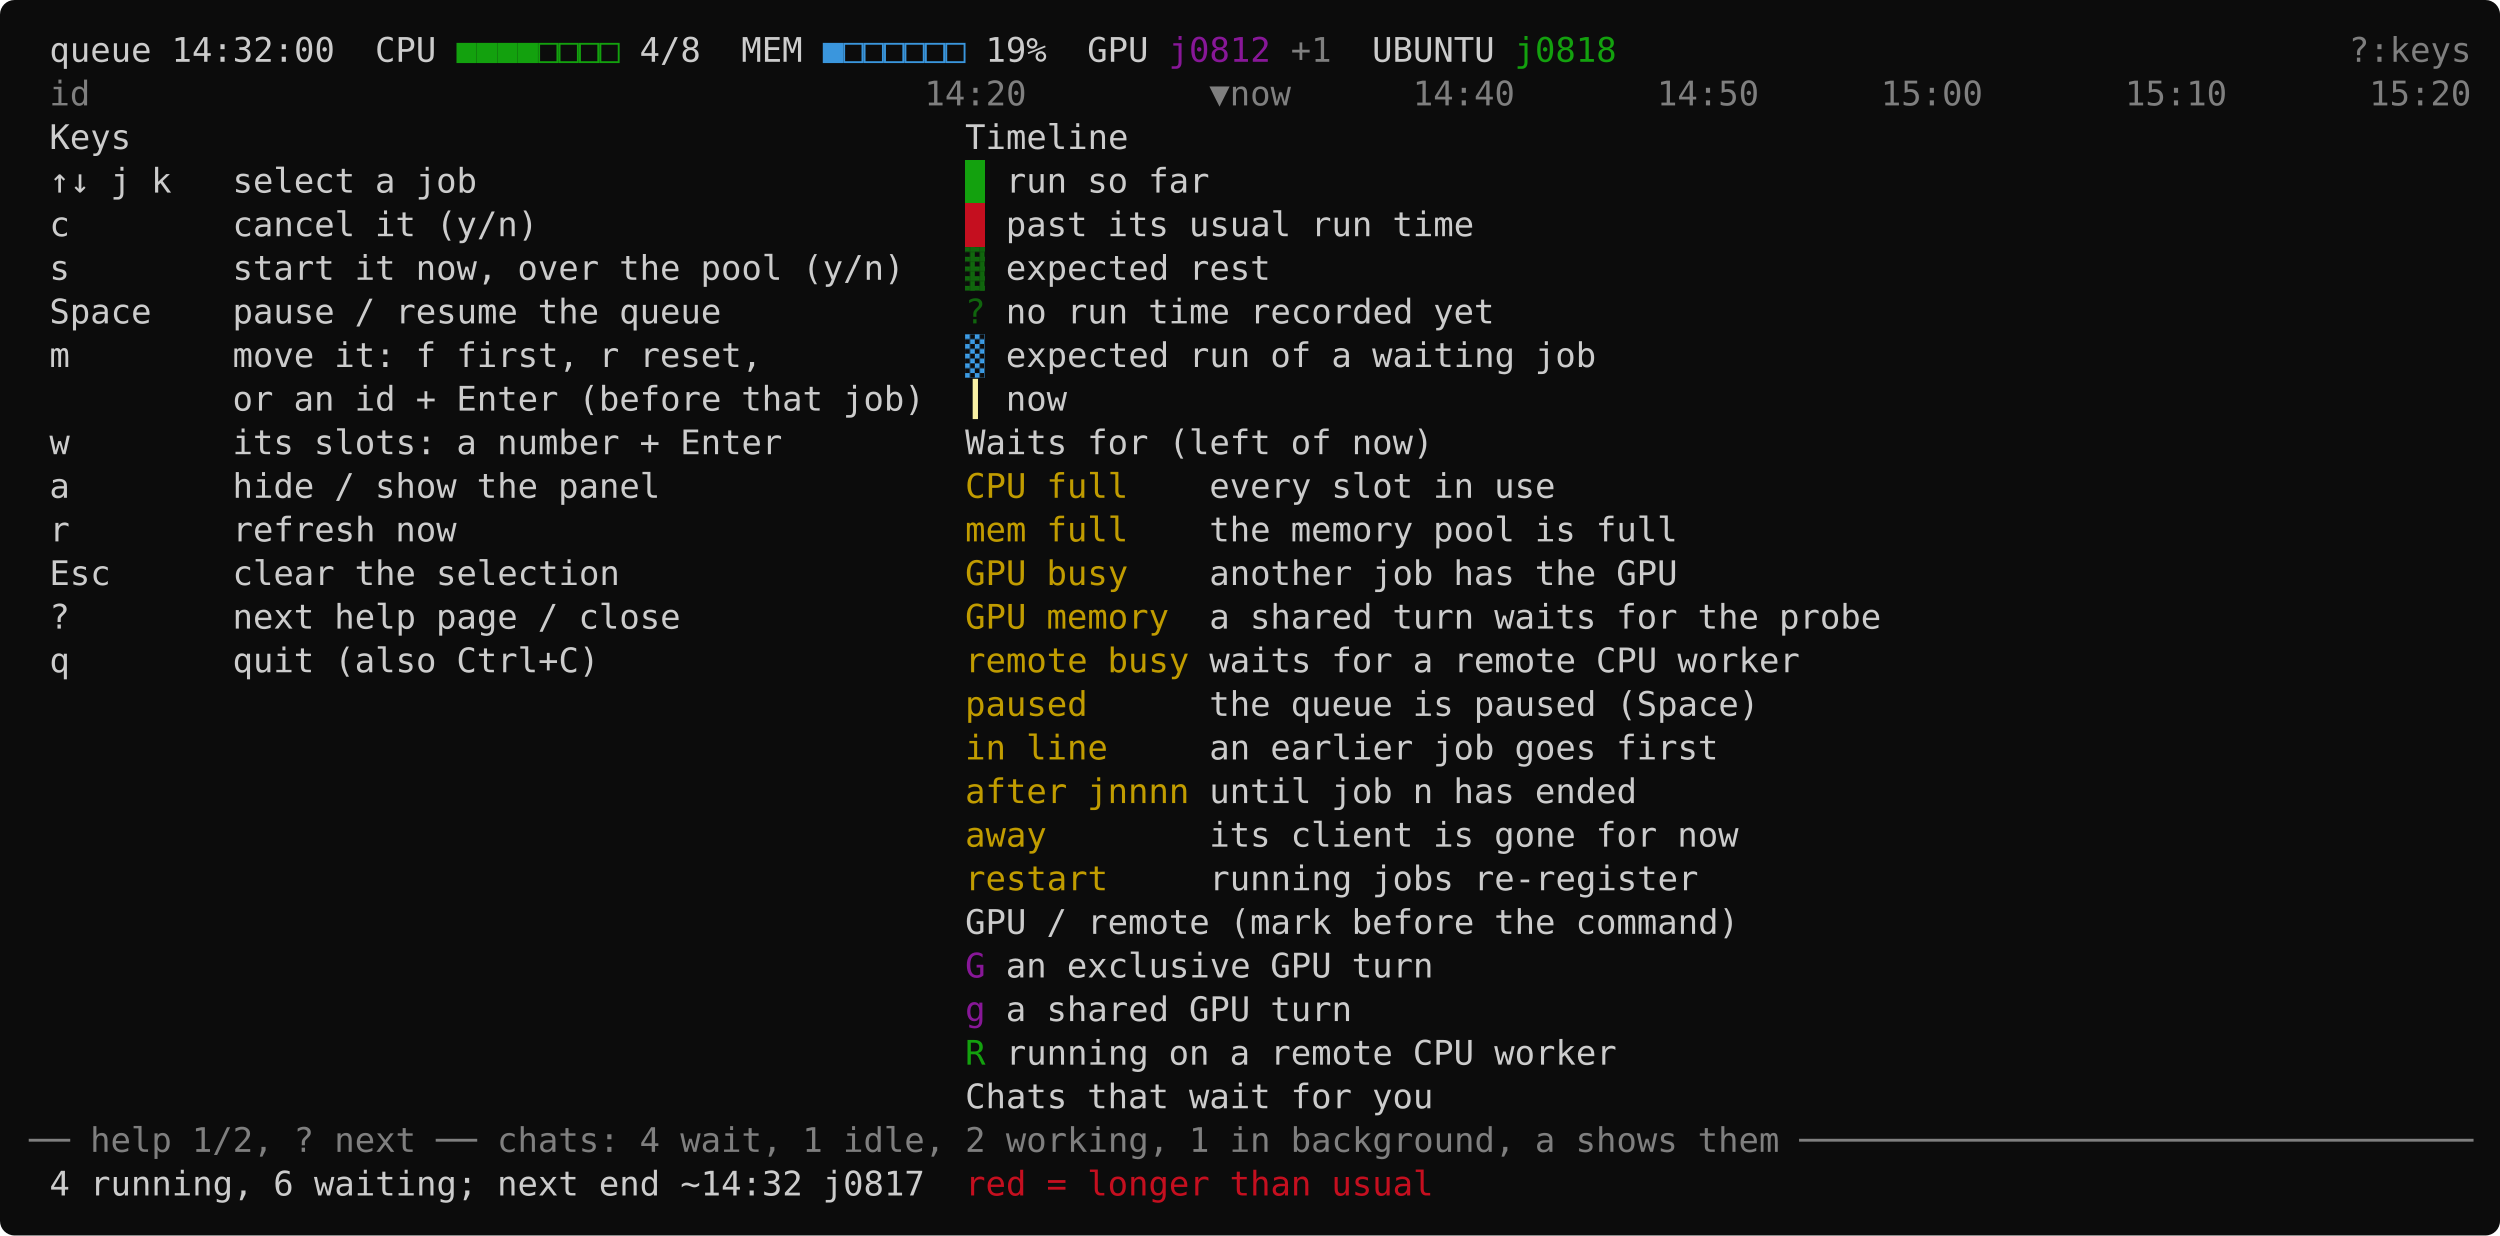
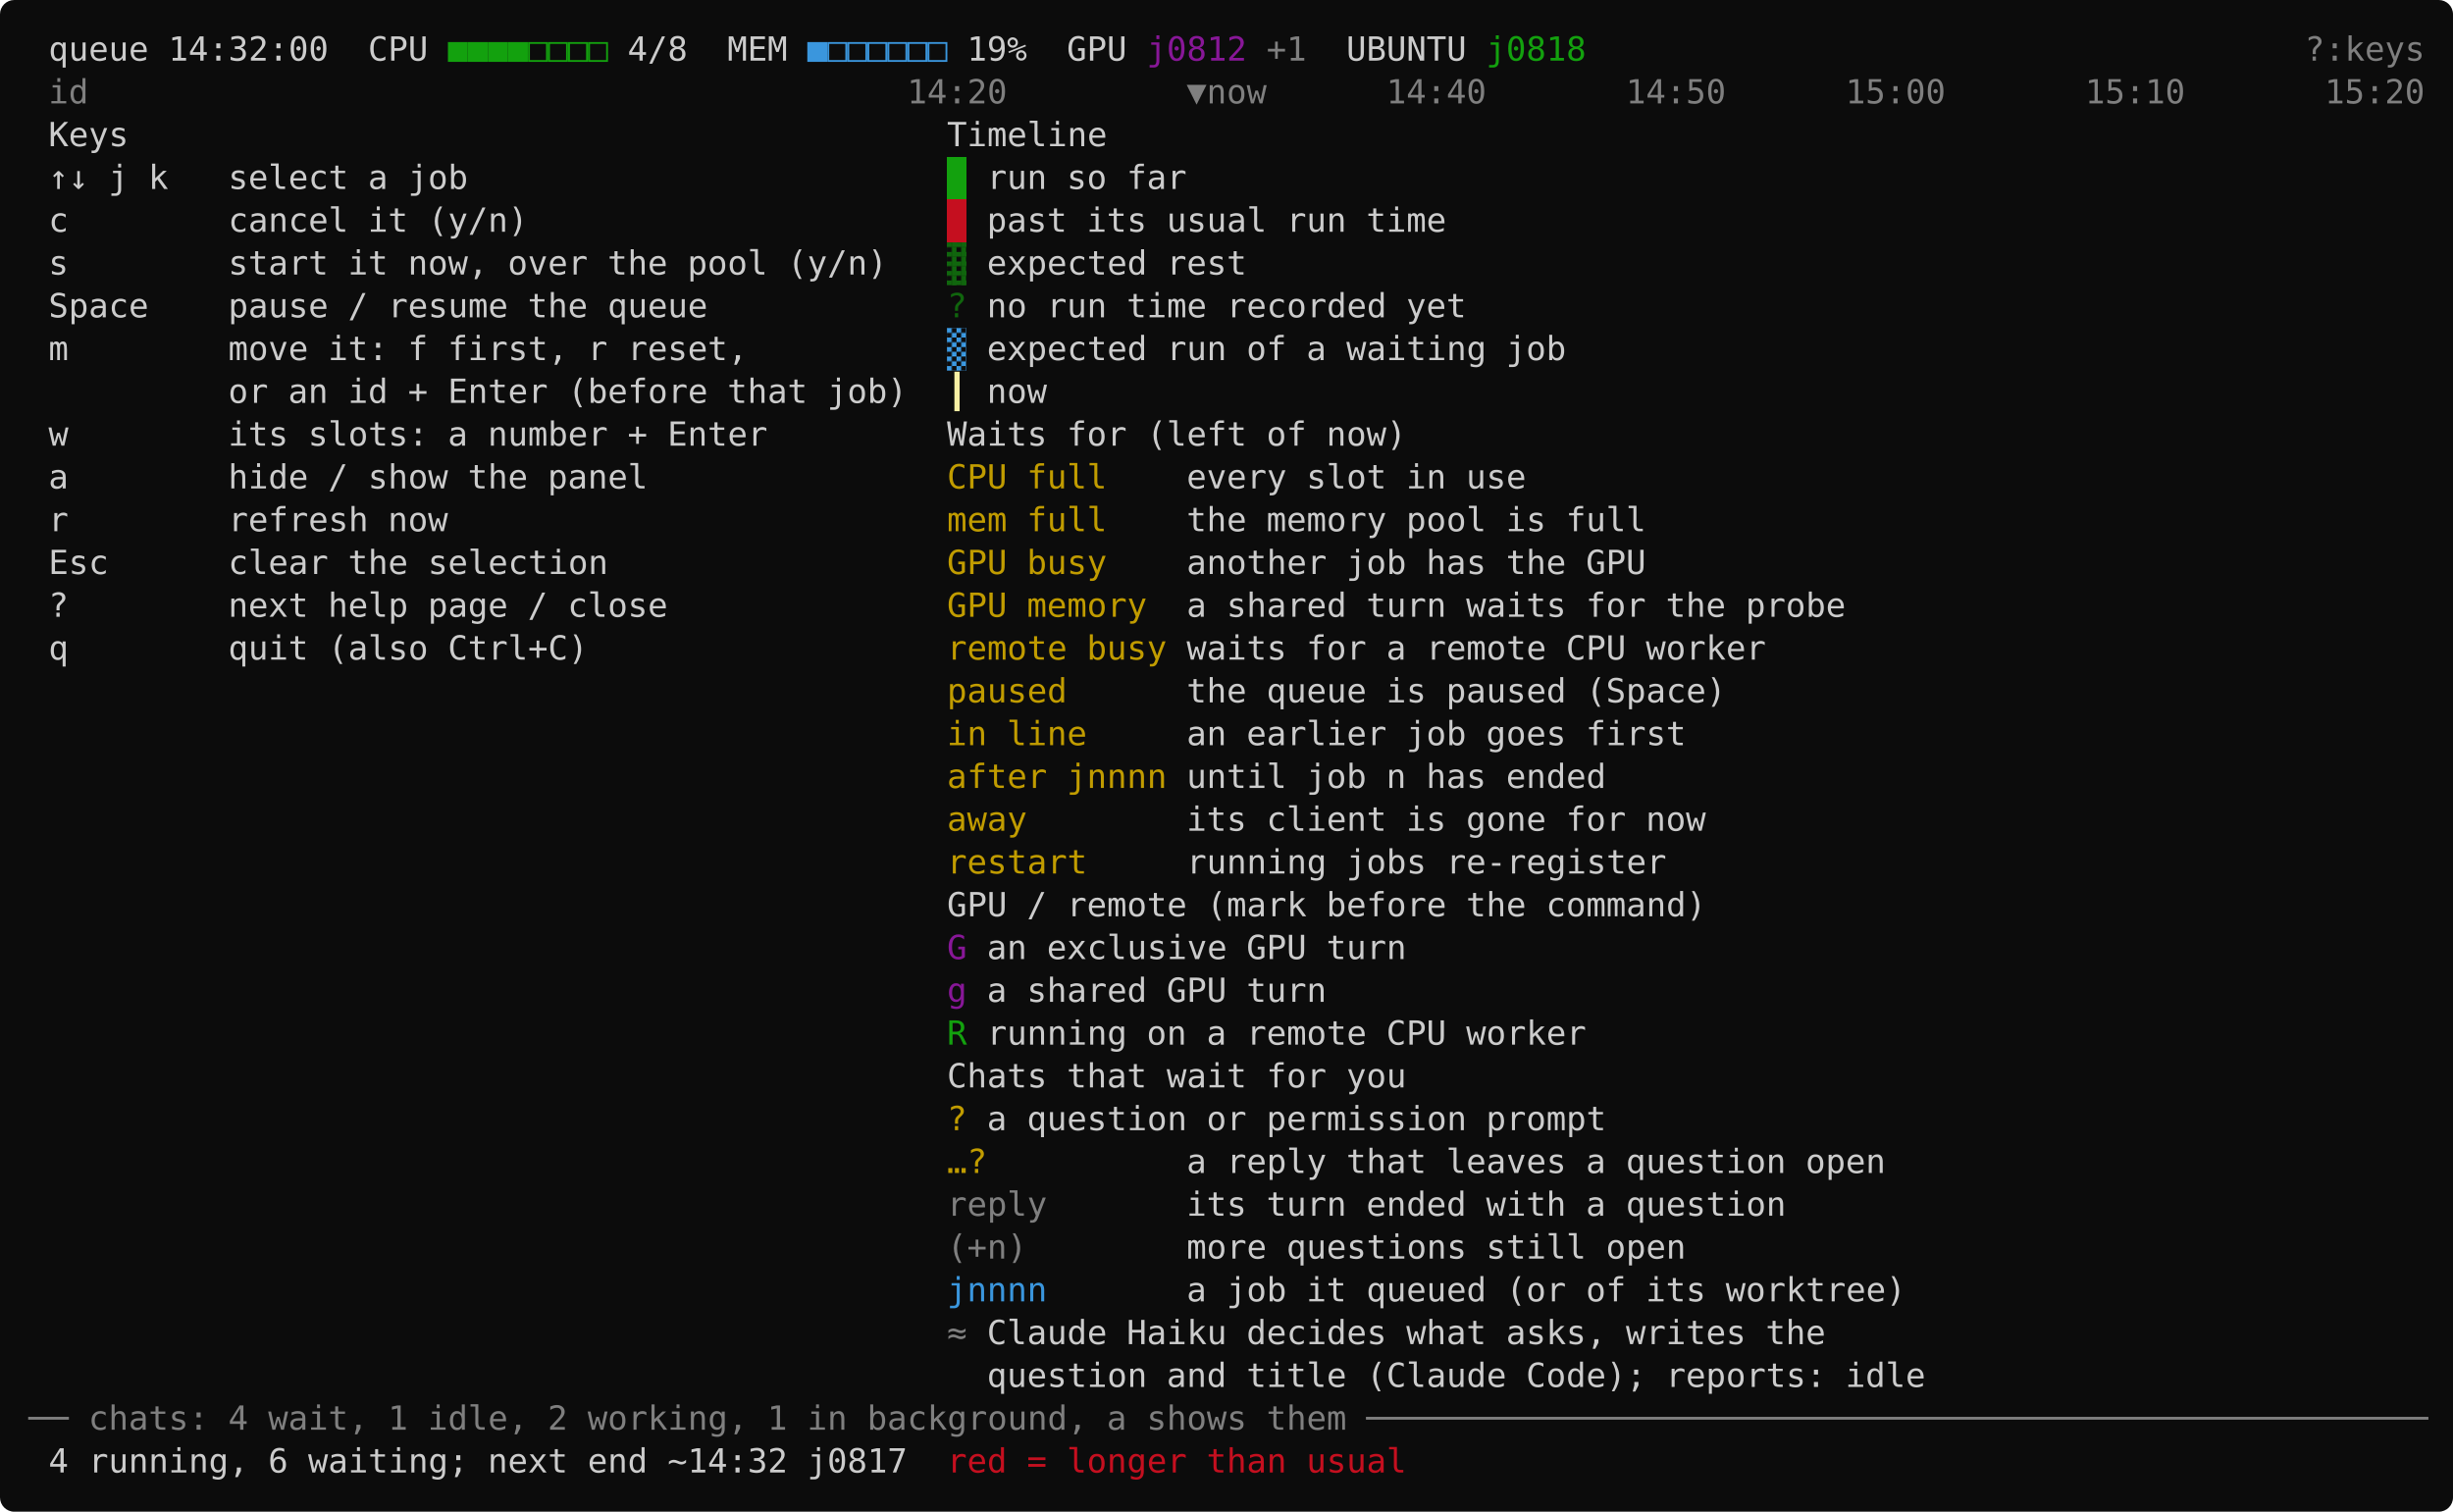
- <svg xmlns="http://www.w3.org/2000/svg" width="1032" height="510" viewBox="0 0 1032 510">
+ <svg xmlns="http://www.w3.org/2000/svg" width="1032" height="636" viewBox="0 0 1032 636">
  <defs>
    <pattern id="shade0" x="398.4" y="102" width="4" height="4" patternUnits="userSpaceOnUse" fill="#13a10e" fill-opacity="0.6">
      <rect x="0" y="0" width="2" height="2" />
      <rect x="2" y="2" width="2" height="2" />
      <rect x="2" y="0" width="2" height="2" />
    </pattern>
    <pattern id="shade1" x="398.4" y="138" width="4" height="4" patternUnits="userSpaceOnUse" fill="#3a96dd">
      <rect x="0" y="0" width="2" height="2" />
      <rect x="2" y="2" width="2" height="2" />
    </pattern>
  </defs>
  <rect width="100%" height="100%" rx="6" fill="#0c0c0c" />
  <g shape-rendering="crispEdges">
    <rect x="398.4" y="66" width="8.4" height="18" fill="#13a10e" />
    <rect x="398.4" y="84" width="8.4" height="18" fill="#c50f1f" />
    <rect x="398.4" y="102" width="8.4" height="18" fill="url(#shade0)" />
    <rect x="398.4" y="138" width="8.4" height="18" fill="url(#shade1)" />
  </g>
  <g font-family="'Cascadia Mono', 'Cascadia Code', Consolas, ui-monospace, SFMono-Regular, Menlo, 'DejaVu Sans Mono', monospace" font-size="14">
    <text y="25.5">
      <tspan x="20.4" textLength="42" lengthAdjust="spacingAndGlyphs" fill="#cccccc">queue</tspan>
      <tspan x="70.8" textLength="67.2" lengthAdjust="spacingAndGlyphs" fill="#cccccc">14:32:00</tspan>
      <tspan x="154.8" textLength="25.2" lengthAdjust="spacingAndGlyphs" fill="#cccccc">CPU</tspan>
      <tspan x="188.4" textLength="67.2" lengthAdjust="spacingAndGlyphs" fill="#13a10e">■■■■□□□□</tspan>
      <tspan x="264" textLength="25.2" lengthAdjust="spacingAndGlyphs" fill="#cccccc">4/8</tspan>
      <tspan x="306" textLength="25.2" lengthAdjust="spacingAndGlyphs" fill="#cccccc">MEM</tspan>
      <tspan x="339.6" textLength="58.8" lengthAdjust="spacingAndGlyphs" fill="#3a96dd">■□□□□□□</tspan>
      <tspan x="406.8" textLength="25.2" lengthAdjust="spacingAndGlyphs" fill="#cccccc">19%</tspan>
      <tspan x="448.8" textLength="25.2" lengthAdjust="spacingAndGlyphs" fill="#cccccc">GPU</tspan>
      <tspan x="482.4" textLength="42" lengthAdjust="spacingAndGlyphs" fill="#881798">j0812</tspan>
      <tspan x="532.8" textLength="16.8" lengthAdjust="spacingAndGlyphs" fill="#cccccc" fill-opacity="0.6">+1</tspan>
      <tspan x="566.4" textLength="50.4" lengthAdjust="spacingAndGlyphs" fill="#cccccc">UBUNTU</tspan>
      <tspan x="625.2" textLength="42" lengthAdjust="spacingAndGlyphs" fill="#13a10e">j0818</tspan>
      <tspan x="969.6" textLength="50.4" lengthAdjust="spacingAndGlyphs" fill="#cccccc" fill-opacity="0.6">?:keys</tspan>
    </text>
    <text y="43.5">
      <tspan x="20.4" textLength="16.8" lengthAdjust="spacingAndGlyphs" fill="#cccccc" fill-opacity="0.6">id</tspan>
      <tspan x="381.6" textLength="42" lengthAdjust="spacingAndGlyphs" fill="#cccccc" fill-opacity="0.6">14:20</tspan>
      <tspan x="499.2" textLength="33.6" lengthAdjust="spacingAndGlyphs" fill="#cccccc" fill-opacity="0.6">▼now</tspan>
      <tspan x="583.2" textLength="42" lengthAdjust="spacingAndGlyphs" fill="#cccccc" fill-opacity="0.6">14:40</tspan>
      <tspan x="684" textLength="42" lengthAdjust="spacingAndGlyphs" fill="#cccccc" fill-opacity="0.6">14:50</tspan>
      <tspan x="776.4" textLength="42" lengthAdjust="spacingAndGlyphs" fill="#cccccc" fill-opacity="0.6">15:00</tspan>
      <tspan x="877.2" textLength="42" lengthAdjust="spacingAndGlyphs" fill="#cccccc" fill-opacity="0.6">15:10</tspan>
      <tspan x="978" textLength="42" lengthAdjust="spacingAndGlyphs" fill="#cccccc" fill-opacity="0.6">15:20</tspan>
    </text>
    <text y="61.5">
      <tspan x="20.4" textLength="33.6" lengthAdjust="spacingAndGlyphs" fill="#cccccc">Keys</tspan>
      <tspan x="398.4" textLength="67.2" lengthAdjust="spacingAndGlyphs" fill="#cccccc">Timeline</tspan>
    </text>
    <text y="79.5">
      <tspan x="20.4" textLength="16.8" lengthAdjust="spacingAndGlyphs" fill="#cccccc">↑↓</tspan>
      <tspan x="45.6" textLength="8.4" lengthAdjust="spacingAndGlyphs" fill="#cccccc">j</tspan>
      <tspan x="62.4" textLength="8.4" lengthAdjust="spacingAndGlyphs" fill="#cccccc">k</tspan>
      <tspan x="96" textLength="50.4" lengthAdjust="spacingAndGlyphs" fill="#cccccc">select</tspan>
      <tspan x="154.8" textLength="8.4" lengthAdjust="spacingAndGlyphs" fill="#cccccc">a</tspan>
      <tspan x="171.6" textLength="25.2" lengthAdjust="spacingAndGlyphs" fill="#cccccc">job</tspan>
      <tspan x="415.2" textLength="25.2" lengthAdjust="spacingAndGlyphs" fill="#cccccc">run</tspan>
      <tspan x="448.8" textLength="16.8" lengthAdjust="spacingAndGlyphs" fill="#cccccc">so</tspan>
      <tspan x="474" textLength="25.2" lengthAdjust="spacingAndGlyphs" fill="#cccccc">far</tspan>
    </text>
    <text y="97.5">
      <tspan x="20.4" textLength="8.4" lengthAdjust="spacingAndGlyphs" fill="#cccccc">c</tspan>
      <tspan x="96" textLength="50.4" lengthAdjust="spacingAndGlyphs" fill="#cccccc">cancel</tspan>
      <tspan x="154.8" textLength="16.8" lengthAdjust="spacingAndGlyphs" fill="#cccccc">it</tspan>
      <tspan x="180" textLength="42" lengthAdjust="spacingAndGlyphs" fill="#cccccc">(y/n)</tspan>
      <tspan x="415.2" textLength="33.6" lengthAdjust="spacingAndGlyphs" fill="#cccccc">past</tspan>
      <tspan x="457.2" textLength="25.2" lengthAdjust="spacingAndGlyphs" fill="#cccccc">its</tspan>
      <tspan x="490.8" textLength="42" lengthAdjust="spacingAndGlyphs" fill="#cccccc">usual</tspan>
      <tspan x="541.2" textLength="25.2" lengthAdjust="spacingAndGlyphs" fill="#cccccc">run</tspan>
      <tspan x="574.8" textLength="33.6" lengthAdjust="spacingAndGlyphs" fill="#cccccc">time</tspan>
    </text>
    <text y="115.5">
      <tspan x="20.4" textLength="8.4" lengthAdjust="spacingAndGlyphs" fill="#cccccc">s</tspan>
      <tspan x="96" textLength="42" lengthAdjust="spacingAndGlyphs" fill="#cccccc">start</tspan>
      <tspan x="146.4" textLength="16.8" lengthAdjust="spacingAndGlyphs" fill="#cccccc">it</tspan>
      <tspan x="171.6" textLength="33.6" lengthAdjust="spacingAndGlyphs" fill="#cccccc">now,</tspan>
      <tspan x="213.6" textLength="33.6" lengthAdjust="spacingAndGlyphs" fill="#cccccc">over</tspan>
      <tspan x="255.6" textLength="25.2" lengthAdjust="spacingAndGlyphs" fill="#cccccc">the</tspan>
      <tspan x="289.2" textLength="33.6" lengthAdjust="spacingAndGlyphs" fill="#cccccc">pool</tspan>
      <tspan x="331.2" textLength="42" lengthAdjust="spacingAndGlyphs" fill="#cccccc">(y/n)</tspan>
      <tspan x="415.2" textLength="67.2" lengthAdjust="spacingAndGlyphs" fill="#cccccc">expected</tspan>
      <tspan x="490.8" textLength="33.6" lengthAdjust="spacingAndGlyphs" fill="#cccccc">rest</tspan>
    </text>
    <text y="133.5">
      <tspan x="20.4" textLength="42" lengthAdjust="spacingAndGlyphs" fill="#cccccc">Space</tspan>
      <tspan x="96" textLength="42" lengthAdjust="spacingAndGlyphs" fill="#cccccc">pause</tspan>
      <tspan x="146.4" textLength="8.4" lengthAdjust="spacingAndGlyphs" fill="#cccccc">/</tspan>
      <tspan x="163.2" textLength="50.4" lengthAdjust="spacingAndGlyphs" fill="#cccccc">resume</tspan>
      <tspan x="222" textLength="25.2" lengthAdjust="spacingAndGlyphs" fill="#cccccc">the</tspan>
      <tspan x="255.6" textLength="42" lengthAdjust="spacingAndGlyphs" fill="#cccccc">queue</tspan>
      <tspan x="398.4" textLength="8.4" lengthAdjust="spacingAndGlyphs" fill="#13a10e" fill-opacity="0.6">?</tspan>
      <tspan x="415.2" textLength="16.8" lengthAdjust="spacingAndGlyphs" fill="#cccccc">no</tspan>
      <tspan x="440.4" textLength="25.2" lengthAdjust="spacingAndGlyphs" fill="#cccccc">run</tspan>
      <tspan x="474" textLength="33.6" lengthAdjust="spacingAndGlyphs" fill="#cccccc">time</tspan>
      <tspan x="516" textLength="67.2" lengthAdjust="spacingAndGlyphs" fill="#cccccc">recorded</tspan>
      <tspan x="591.6" textLength="25.2" lengthAdjust="spacingAndGlyphs" fill="#cccccc">yet</tspan>
    </text>
    <text y="151.5">
      <tspan x="20.4" textLength="8.4" lengthAdjust="spacingAndGlyphs" fill="#cccccc">m</tspan>
      <tspan x="96" textLength="33.6" lengthAdjust="spacingAndGlyphs" fill="#cccccc">move</tspan>
      <tspan x="138" textLength="25.2" lengthAdjust="spacingAndGlyphs" fill="#cccccc">it:</tspan>
      <tspan x="171.6" textLength="8.4" lengthAdjust="spacingAndGlyphs" fill="#cccccc">f</tspan>
      <tspan x="188.4" textLength="50.4" lengthAdjust="spacingAndGlyphs" fill="#cccccc">first,</tspan>
      <tspan x="247.2" textLength="8.4" lengthAdjust="spacingAndGlyphs" fill="#cccccc">r</tspan>
      <tspan x="264" textLength="50.4" lengthAdjust="spacingAndGlyphs" fill="#cccccc">reset,</tspan>
      <tspan x="415.2" textLength="67.2" lengthAdjust="spacingAndGlyphs" fill="#cccccc">expected</tspan>
      <tspan x="490.8" textLength="25.2" lengthAdjust="spacingAndGlyphs" fill="#cccccc">run</tspan>
      <tspan x="524.4" textLength="16.8" lengthAdjust="spacingAndGlyphs" fill="#cccccc">of</tspan>
      <tspan x="549.6" textLength="8.4" lengthAdjust="spacingAndGlyphs" fill="#cccccc">a</tspan>
      <tspan x="566.4" textLength="58.8" lengthAdjust="spacingAndGlyphs" fill="#cccccc">waiting</tspan>
      <tspan x="633.6" textLength="25.2" lengthAdjust="spacingAndGlyphs" fill="#cccccc">job</tspan>
    </text>
    <text y="169.5">
      <tspan x="96" textLength="16.8" lengthAdjust="spacingAndGlyphs" fill="#cccccc">or</tspan>
      <tspan x="121.2" textLength="16.8" lengthAdjust="spacingAndGlyphs" fill="#cccccc">an</tspan>
      <tspan x="146.4" textLength="16.8" lengthAdjust="spacingAndGlyphs" fill="#cccccc">id</tspan>
      <tspan x="171.6" textLength="8.4" lengthAdjust="spacingAndGlyphs" fill="#cccccc">+</tspan>
      <tspan x="188.4" textLength="42" lengthAdjust="spacingAndGlyphs" fill="#cccccc">Enter</tspan>
      <tspan x="238.8" textLength="58.8" lengthAdjust="spacingAndGlyphs" fill="#cccccc">(before</tspan>
      <tspan x="306" textLength="33.6" lengthAdjust="spacingAndGlyphs" fill="#cccccc">that</tspan>
      <tspan x="348" textLength="33.6" lengthAdjust="spacingAndGlyphs" fill="#cccccc">job)</tspan>
      <tspan x="398.4" textLength="8.4" lengthAdjust="spacingAndGlyphs" fill="#f9f1a5">┃</tspan>
      <tspan x="415.2" textLength="25.2" lengthAdjust="spacingAndGlyphs" fill="#cccccc">now</tspan>
    </text>
    <text y="187.5">
      <tspan x="20.4" textLength="8.4" lengthAdjust="spacingAndGlyphs" fill="#cccccc">w</tspan>
      <tspan x="96" textLength="25.2" lengthAdjust="spacingAndGlyphs" fill="#cccccc">its</tspan>
      <tspan x="129.6" textLength="50.4" lengthAdjust="spacingAndGlyphs" fill="#cccccc">slots:</tspan>
      <tspan x="188.4" textLength="8.4" lengthAdjust="spacingAndGlyphs" fill="#cccccc">a</tspan>
      <tspan x="205.2" textLength="50.4" lengthAdjust="spacingAndGlyphs" fill="#cccccc">number</tspan>
      <tspan x="264" textLength="8.4" lengthAdjust="spacingAndGlyphs" fill="#cccccc">+</tspan>
      <tspan x="280.8" textLength="42" lengthAdjust="spacingAndGlyphs" fill="#cccccc">Enter</tspan>
      <tspan x="398.4" textLength="42" lengthAdjust="spacingAndGlyphs" fill="#cccccc">Waits</tspan>
      <tspan x="448.8" textLength="25.2" lengthAdjust="spacingAndGlyphs" fill="#cccccc">for</tspan>
      <tspan x="482.4" textLength="42" lengthAdjust="spacingAndGlyphs" fill="#cccccc">(left</tspan>
      <tspan x="532.8" textLength="16.8" lengthAdjust="spacingAndGlyphs" fill="#cccccc">of</tspan>
      <tspan x="558" textLength="33.6" lengthAdjust="spacingAndGlyphs" fill="#cccccc">now)</tspan>
    </text>
    <text y="205.5">
      <tspan x="20.4" textLength="8.4" lengthAdjust="spacingAndGlyphs" fill="#cccccc">a</tspan>
      <tspan x="96" textLength="33.6" lengthAdjust="spacingAndGlyphs" fill="#cccccc">hide</tspan>
      <tspan x="138" textLength="8.4" lengthAdjust="spacingAndGlyphs" fill="#cccccc">/</tspan>
      <tspan x="154.8" textLength="33.6" lengthAdjust="spacingAndGlyphs" fill="#cccccc">show</tspan>
      <tspan x="196.8" textLength="25.2" lengthAdjust="spacingAndGlyphs" fill="#cccccc">the</tspan>
      <tspan x="230.4" textLength="42" lengthAdjust="spacingAndGlyphs" fill="#cccccc">panel</tspan>
      <tspan x="398.4" textLength="25.2" lengthAdjust="spacingAndGlyphs" fill="#c19c00">CPU</tspan>
      <tspan x="432" textLength="33.6" lengthAdjust="spacingAndGlyphs" fill="#c19c00">full</tspan>
      <tspan x="499.2" textLength="42" lengthAdjust="spacingAndGlyphs" fill="#cccccc">every</tspan>
      <tspan x="549.6" textLength="33.6" lengthAdjust="spacingAndGlyphs" fill="#cccccc">slot</tspan>
      <tspan x="591.6" textLength="16.8" lengthAdjust="spacingAndGlyphs" fill="#cccccc">in</tspan>
      <tspan x="616.8" textLength="25.2" lengthAdjust="spacingAndGlyphs" fill="#cccccc">use</tspan>
    </text>
    <text y="223.5">
      <tspan x="20.4" textLength="8.4" lengthAdjust="spacingAndGlyphs" fill="#cccccc">r</tspan>
      <tspan x="96" textLength="58.8" lengthAdjust="spacingAndGlyphs" fill="#cccccc">refresh</tspan>
      <tspan x="163.2" textLength="25.2" lengthAdjust="spacingAndGlyphs" fill="#cccccc">now</tspan>
      <tspan x="398.4" textLength="25.2" lengthAdjust="spacingAndGlyphs" fill="#c19c00">mem</tspan>
      <tspan x="432" textLength="33.6" lengthAdjust="spacingAndGlyphs" fill="#c19c00">full</tspan>
      <tspan x="499.2" textLength="25.2" lengthAdjust="spacingAndGlyphs" fill="#cccccc">the</tspan>
      <tspan x="532.8" textLength="50.4" lengthAdjust="spacingAndGlyphs" fill="#cccccc">memory</tspan>
      <tspan x="591.6" textLength="33.6" lengthAdjust="spacingAndGlyphs" fill="#cccccc">pool</tspan>
      <tspan x="633.6" textLength="16.8" lengthAdjust="spacingAndGlyphs" fill="#cccccc">is</tspan>
      <tspan x="658.8" textLength="33.6" lengthAdjust="spacingAndGlyphs" fill="#cccccc">full</tspan>
    </text>
    <text y="241.5">
      <tspan x="20.4" textLength="25.2" lengthAdjust="spacingAndGlyphs" fill="#cccccc">Esc</tspan>
      <tspan x="96" textLength="42" lengthAdjust="spacingAndGlyphs" fill="#cccccc">clear</tspan>
      <tspan x="146.4" textLength="25.2" lengthAdjust="spacingAndGlyphs" fill="#cccccc">the</tspan>
      <tspan x="180" textLength="75.6" lengthAdjust="spacingAndGlyphs" fill="#cccccc">selection</tspan>
      <tspan x="398.4" textLength="25.2" lengthAdjust="spacingAndGlyphs" fill="#c19c00">GPU</tspan>
      <tspan x="432" textLength="33.6" lengthAdjust="spacingAndGlyphs" fill="#c19c00">busy</tspan>
      <tspan x="499.2" textLength="58.8" lengthAdjust="spacingAndGlyphs" fill="#cccccc">another</tspan>
      <tspan x="566.4" textLength="25.2" lengthAdjust="spacingAndGlyphs" fill="#cccccc">job</tspan>
      <tspan x="600" textLength="25.2" lengthAdjust="spacingAndGlyphs" fill="#cccccc">has</tspan>
      <tspan x="633.6" textLength="25.2" lengthAdjust="spacingAndGlyphs" fill="#cccccc">the</tspan>
      <tspan x="667.2" textLength="25.2" lengthAdjust="spacingAndGlyphs" fill="#cccccc">GPU</tspan>
    </text>
    <text y="259.5">
      <tspan x="20.4" textLength="8.4" lengthAdjust="spacingAndGlyphs" fill="#cccccc">?</tspan>
      <tspan x="96" textLength="33.6" lengthAdjust="spacingAndGlyphs" fill="#cccccc">next</tspan>
      <tspan x="138" textLength="33.6" lengthAdjust="spacingAndGlyphs" fill="#cccccc">help</tspan>
      <tspan x="180" textLength="33.6" lengthAdjust="spacingAndGlyphs" fill="#cccccc">page</tspan>
      <tspan x="222" textLength="8.4" lengthAdjust="spacingAndGlyphs" fill="#cccccc">/</tspan>
      <tspan x="238.8" textLength="42" lengthAdjust="spacingAndGlyphs" fill="#cccccc">close</tspan>
      <tspan x="398.4" textLength="25.2" lengthAdjust="spacingAndGlyphs" fill="#c19c00">GPU</tspan>
      <tspan x="432" textLength="50.4" lengthAdjust="spacingAndGlyphs" fill="#c19c00">memory</tspan>
      <tspan x="499.2" textLength="8.4" lengthAdjust="spacingAndGlyphs" fill="#cccccc">a</tspan>
      <tspan x="516" textLength="50.4" lengthAdjust="spacingAndGlyphs" fill="#cccccc">shared</tspan>
      <tspan x="574.8" textLength="33.6" lengthAdjust="spacingAndGlyphs" fill="#cccccc">turn</tspan>
      <tspan x="616.8" textLength="42" lengthAdjust="spacingAndGlyphs" fill="#cccccc">waits</tspan>
      <tspan x="667.2" textLength="25.2" lengthAdjust="spacingAndGlyphs" fill="#cccccc">for</tspan>
      <tspan x="700.8" textLength="25.2" lengthAdjust="spacingAndGlyphs" fill="#cccccc">the</tspan>
      <tspan x="734.4" textLength="42" lengthAdjust="spacingAndGlyphs" fill="#cccccc">probe</tspan>
    </text>
    <text y="277.5">
      <tspan x="20.4" textLength="8.4" lengthAdjust="spacingAndGlyphs" fill="#cccccc">q</tspan>
      <tspan x="96" textLength="33.6" lengthAdjust="spacingAndGlyphs" fill="#cccccc">quit</tspan>
      <tspan x="138" textLength="42" lengthAdjust="spacingAndGlyphs" fill="#cccccc">(also</tspan>
      <tspan x="188.4" textLength="58.8" lengthAdjust="spacingAndGlyphs" fill="#cccccc">Ctrl+C)</tspan>
      <tspan x="398.4" textLength="50.4" lengthAdjust="spacingAndGlyphs" fill="#c19c00">remote</tspan>
      <tspan x="457.2" textLength="33.6" lengthAdjust="spacingAndGlyphs" fill="#c19c00">busy</tspan>
      <tspan x="499.2" textLength="42" lengthAdjust="spacingAndGlyphs" fill="#cccccc">waits</tspan>
      <tspan x="549.6" textLength="25.2" lengthAdjust="spacingAndGlyphs" fill="#cccccc">for</tspan>
      <tspan x="583.2" textLength="8.4" lengthAdjust="spacingAndGlyphs" fill="#cccccc">a</tspan>
      <tspan x="600" textLength="50.4" lengthAdjust="spacingAndGlyphs" fill="#cccccc">remote</tspan>
      <tspan x="658.8" textLength="25.2" lengthAdjust="spacingAndGlyphs" fill="#cccccc">CPU</tspan>
      <tspan x="692.4" textLength="50.4" lengthAdjust="spacingAndGlyphs" fill="#cccccc">worker</tspan>
    </text>
    <text y="295.5">
      <tspan x="398.4" textLength="50.4" lengthAdjust="spacingAndGlyphs" fill="#c19c00">paused</tspan>
      <tspan x="499.2" textLength="25.2" lengthAdjust="spacingAndGlyphs" fill="#cccccc">the</tspan>
      <tspan x="532.8" textLength="42" lengthAdjust="spacingAndGlyphs" fill="#cccccc">queue</tspan>
      <tspan x="583.2" textLength="16.8" lengthAdjust="spacingAndGlyphs" fill="#cccccc">is</tspan>
      <tspan x="608.4" textLength="50.4" lengthAdjust="spacingAndGlyphs" fill="#cccccc">paused</tspan>
      <tspan x="667.2" textLength="58.8" lengthAdjust="spacingAndGlyphs" fill="#cccccc">(Space)</tspan>
    </text>
    <text y="313.5">
      <tspan x="398.4" textLength="16.8" lengthAdjust="spacingAndGlyphs" fill="#c19c00">in</tspan>
      <tspan x="423.6" textLength="33.6" lengthAdjust="spacingAndGlyphs" fill="#c19c00">line</tspan>
      <tspan x="499.2" textLength="16.8" lengthAdjust="spacingAndGlyphs" fill="#cccccc">an</tspan>
      <tspan x="524.4" textLength="58.8" lengthAdjust="spacingAndGlyphs" fill="#cccccc">earlier</tspan>
      <tspan x="591.6" textLength="25.2" lengthAdjust="spacingAndGlyphs" fill="#cccccc">job</tspan>
      <tspan x="625.2" textLength="33.6" lengthAdjust="spacingAndGlyphs" fill="#cccccc">goes</tspan>
      <tspan x="667.2" textLength="42" lengthAdjust="spacingAndGlyphs" fill="#cccccc">first</tspan>
    </text>
    <text y="331.5">
      <tspan x="398.4" textLength="42" lengthAdjust="spacingAndGlyphs" fill="#c19c00">after</tspan>
      <tspan x="448.8" textLength="42" lengthAdjust="spacingAndGlyphs" fill="#c19c00">jnnnn</tspan>
      <tspan x="499.2" textLength="42" lengthAdjust="spacingAndGlyphs" fill="#cccccc">until</tspan>
      <tspan x="549.6" textLength="25.2" lengthAdjust="spacingAndGlyphs" fill="#cccccc">job</tspan>
      <tspan x="583.2" textLength="8.4" lengthAdjust="spacingAndGlyphs" fill="#cccccc">n</tspan>
      <tspan x="600" textLength="25.2" lengthAdjust="spacingAndGlyphs" fill="#cccccc">has</tspan>
      <tspan x="633.6" textLength="42" lengthAdjust="spacingAndGlyphs" fill="#cccccc">ended</tspan>
    </text>
    <text y="349.5">
      <tspan x="398.4" textLength="33.6" lengthAdjust="spacingAndGlyphs" fill="#c19c00">away</tspan>
      <tspan x="499.2" textLength="25.2" lengthAdjust="spacingAndGlyphs" fill="#cccccc">its</tspan>
      <tspan x="532.8" textLength="50.4" lengthAdjust="spacingAndGlyphs" fill="#cccccc">client</tspan>
      <tspan x="591.6" textLength="16.8" lengthAdjust="spacingAndGlyphs" fill="#cccccc">is</tspan>
      <tspan x="616.8" textLength="33.6" lengthAdjust="spacingAndGlyphs" fill="#cccccc">gone</tspan>
      <tspan x="658.8" textLength="25.2" lengthAdjust="spacingAndGlyphs" fill="#cccccc">for</tspan>
      <tspan x="692.4" textLength="25.2" lengthAdjust="spacingAndGlyphs" fill="#cccccc">now</tspan>
    </text>
    <text y="367.5">
      <tspan x="398.4" textLength="58.8" lengthAdjust="spacingAndGlyphs" fill="#c19c00">restart</tspan>
      <tspan x="499.2" textLength="58.8" lengthAdjust="spacingAndGlyphs" fill="#cccccc">running</tspan>
      <tspan x="566.4" textLength="33.6" lengthAdjust="spacingAndGlyphs" fill="#cccccc">jobs</tspan>
      <tspan x="608.4" textLength="92.4" lengthAdjust="spacingAndGlyphs" fill="#cccccc">re-register</tspan>
    </text>
    <text y="385.5">
      <tspan x="398.4" textLength="25.2" lengthAdjust="spacingAndGlyphs" fill="#cccccc">GPU</tspan>
      <tspan x="432" textLength="8.4" lengthAdjust="spacingAndGlyphs" fill="#cccccc">/</tspan>
      <tspan x="448.8" textLength="50.4" lengthAdjust="spacingAndGlyphs" fill="#cccccc">remote</tspan>
      <tspan x="507.6" textLength="42" lengthAdjust="spacingAndGlyphs" fill="#cccccc">(mark</tspan>
      <tspan x="558" textLength="50.4" lengthAdjust="spacingAndGlyphs" fill="#cccccc">before</tspan>
      <tspan x="616.8" textLength="25.2" lengthAdjust="spacingAndGlyphs" fill="#cccccc">the</tspan>
      <tspan x="650.4" textLength="67.2" lengthAdjust="spacingAndGlyphs" fill="#cccccc">command)</tspan>
    </text>
    <text y="403.5">
      <tspan x="398.4" textLength="8.4" lengthAdjust="spacingAndGlyphs" fill="#881798">G</tspan>
      <tspan x="415.2" textLength="16.8" lengthAdjust="spacingAndGlyphs" fill="#cccccc">an</tspan>
      <tspan x="440.4" textLength="75.6" lengthAdjust="spacingAndGlyphs" fill="#cccccc">exclusive</tspan>
      <tspan x="524.4" textLength="25.2" lengthAdjust="spacingAndGlyphs" fill="#cccccc">GPU</tspan>
      <tspan x="558" textLength="33.6" lengthAdjust="spacingAndGlyphs" fill="#cccccc">turn</tspan>
    </text>
    <text y="421.5">
      <tspan x="398.4" textLength="8.4" lengthAdjust="spacingAndGlyphs" fill="#881798">g</tspan>
      <tspan x="415.2" textLength="8.4" lengthAdjust="spacingAndGlyphs" fill="#cccccc">a</tspan>
      <tspan x="432" textLength="50.4" lengthAdjust="spacingAndGlyphs" fill="#cccccc">shared</tspan>
      <tspan x="490.8" textLength="25.2" lengthAdjust="spacingAndGlyphs" fill="#cccccc">GPU</tspan>
      <tspan x="524.4" textLength="33.6" lengthAdjust="spacingAndGlyphs" fill="#cccccc">turn</tspan>
    </text>
    <text y="439.5">
      <tspan x="398.4" textLength="8.4" lengthAdjust="spacingAndGlyphs" fill="#13a10e">R</tspan>
      <tspan x="415.2" textLength="58.8" lengthAdjust="spacingAndGlyphs" fill="#cccccc">running</tspan>
      <tspan x="482.4" textLength="16.8" lengthAdjust="spacingAndGlyphs" fill="#cccccc">on</tspan>
      <tspan x="507.6" textLength="8.4" lengthAdjust="spacingAndGlyphs" fill="#cccccc">a</tspan>
      <tspan x="524.4" textLength="50.4" lengthAdjust="spacingAndGlyphs" fill="#cccccc">remote</tspan>
      <tspan x="583.2" textLength="25.2" lengthAdjust="spacingAndGlyphs" fill="#cccccc">CPU</tspan>
      <tspan x="616.8" textLength="50.4" lengthAdjust="spacingAndGlyphs" fill="#cccccc">worker</tspan>
    </text>
    <text y="457.5">
      <tspan x="398.4" textLength="42" lengthAdjust="spacingAndGlyphs" fill="#cccccc">Chats</tspan>
      <tspan x="448.8" textLength="33.6" lengthAdjust="spacingAndGlyphs" fill="#cccccc">that</tspan>
      <tspan x="490.8" textLength="33.6" lengthAdjust="spacingAndGlyphs" fill="#cccccc">wait</tspan>
      <tspan x="532.8" textLength="25.2" lengthAdjust="spacingAndGlyphs" fill="#cccccc">for</tspan>
      <tspan x="566.4" textLength="25.2" lengthAdjust="spacingAndGlyphs" fill="#cccccc">you</tspan>
    </text>
    <text y="475.5">
+       <tspan x="398.4" textLength="8.4" lengthAdjust="spacingAndGlyphs" fill="#c19c00">?</tspan>
+       <tspan x="415.2" textLength="8.4" lengthAdjust="spacingAndGlyphs" fill="#cccccc">a</tspan>
+       <tspan x="432" textLength="67.2" lengthAdjust="spacingAndGlyphs" fill="#cccccc">question</tspan>
+       <tspan x="507.6" textLength="16.8" lengthAdjust="spacingAndGlyphs" fill="#cccccc">or</tspan>
+       <tspan x="532.8" textLength="84" lengthAdjust="spacingAndGlyphs" fill="#cccccc">permission</tspan>
+       <tspan x="625.2" textLength="50.4" lengthAdjust="spacingAndGlyphs" fill="#cccccc">prompt</tspan>
+     </text>
+     <text y="493.5">
+       <tspan x="398.4" textLength="16.8" lengthAdjust="spacingAndGlyphs" fill="#c19c00">…?</tspan>
+       <tspan x="499.2" textLength="8.4" lengthAdjust="spacingAndGlyphs" fill="#cccccc">a</tspan>
+       <tspan x="516" textLength="42" lengthAdjust="spacingAndGlyphs" fill="#cccccc">reply</tspan>
+       <tspan x="566.4" textLength="33.6" lengthAdjust="spacingAndGlyphs" fill="#cccccc">that</tspan>
+       <tspan x="608.4" textLength="50.4" lengthAdjust="spacingAndGlyphs" fill="#cccccc">leaves</tspan>
+       <tspan x="667.2" textLength="8.4" lengthAdjust="spacingAndGlyphs" fill="#cccccc">a</tspan>
+       <tspan x="684" textLength="67.2" lengthAdjust="spacingAndGlyphs" fill="#cccccc">question</tspan>
+       <tspan x="759.6" textLength="33.6" lengthAdjust="spacingAndGlyphs" fill="#cccccc">open</tspan>
+     </text>
+     <text y="511.5">
+       <tspan x="398.4" textLength="42" lengthAdjust="spacingAndGlyphs" fill="#cccccc" fill-opacity="0.6">reply</tspan>
+       <tspan x="499.2" textLength="25.2" lengthAdjust="spacingAndGlyphs" fill="#cccccc">its</tspan>
+       <tspan x="532.8" textLength="33.6" lengthAdjust="spacingAndGlyphs" fill="#cccccc">turn</tspan>
+       <tspan x="574.8" textLength="42" lengthAdjust="spacingAndGlyphs" fill="#cccccc">ended</tspan>
+       <tspan x="625.2" textLength="33.6" lengthAdjust="spacingAndGlyphs" fill="#cccccc">with</tspan>
+       <tspan x="667.2" textLength="8.4" lengthAdjust="spacingAndGlyphs" fill="#cccccc">a</tspan>
+       <tspan x="684" textLength="67.2" lengthAdjust="spacingAndGlyphs" fill="#cccccc">question</tspan>
+     </text>
+     <text y="529.5">
+       <tspan x="398.4" textLength="33.6" lengthAdjust="spacingAndGlyphs" fill="#cccccc" fill-opacity="0.6">(+n)</tspan>
+       <tspan x="499.2" textLength="33.6" lengthAdjust="spacingAndGlyphs" fill="#cccccc">more</tspan>
+       <tspan x="541.2" textLength="75.6" lengthAdjust="spacingAndGlyphs" fill="#cccccc">questions</tspan>
+       <tspan x="625.2" textLength="42" lengthAdjust="spacingAndGlyphs" fill="#cccccc">still</tspan>
+       <tspan x="675.6" textLength="33.6" lengthAdjust="spacingAndGlyphs" fill="#cccccc">open</tspan>
+     </text>
+     <text y="547.5">
+       <tspan x="398.4" textLength="42" lengthAdjust="spacingAndGlyphs" fill="#3a96dd">jnnnn</tspan>
+       <tspan x="499.2" textLength="8.4" lengthAdjust="spacingAndGlyphs" fill="#cccccc">a</tspan>
+       <tspan x="516" textLength="25.2" lengthAdjust="spacingAndGlyphs" fill="#cccccc">job</tspan>
+       <tspan x="549.6" textLength="16.8" lengthAdjust="spacingAndGlyphs" fill="#cccccc">it</tspan>
+       <tspan x="574.8" textLength="50.4" lengthAdjust="spacingAndGlyphs" fill="#cccccc">queued</tspan>
+       <tspan x="633.6" textLength="25.2" lengthAdjust="spacingAndGlyphs" fill="#cccccc">(or</tspan>
+       <tspan x="667.2" textLength="16.8" lengthAdjust="spacingAndGlyphs" fill="#cccccc">of</tspan>
+       <tspan x="692.4" textLength="25.2" lengthAdjust="spacingAndGlyphs" fill="#cccccc">its</tspan>
+       <tspan x="726" textLength="75.6" lengthAdjust="spacingAndGlyphs" fill="#cccccc">worktree)</tspan>
+     </text>
+     <text y="565.5">
+       <tspan x="398.4" textLength="8.4" lengthAdjust="spacingAndGlyphs" fill="#cccccc" fill-opacity="0.6">≈</tspan>
+       <tspan x="415.2" textLength="50.4" lengthAdjust="spacingAndGlyphs" fill="#cccccc">Claude</tspan>
+       <tspan x="474" textLength="42" lengthAdjust="spacingAndGlyphs" fill="#cccccc">Haiku</tspan>
+       <tspan x="524.4" textLength="58.8" lengthAdjust="spacingAndGlyphs" fill="#cccccc">decides</tspan>
+       <tspan x="591.6" textLength="33.6" lengthAdjust="spacingAndGlyphs" fill="#cccccc">what</tspan>
+       <tspan x="633.6" textLength="42" lengthAdjust="spacingAndGlyphs" fill="#cccccc">asks,</tspan>
+       <tspan x="684" textLength="50.4" lengthAdjust="spacingAndGlyphs" fill="#cccccc">writes</tspan>
+       <tspan x="742.8" textLength="25.2" lengthAdjust="spacingAndGlyphs" fill="#cccccc">the</tspan>
+     </text>
+     <text y="583.5">
+       <tspan x="415.2" textLength="67.2" lengthAdjust="spacingAndGlyphs" fill="#cccccc">question</tspan>
+       <tspan x="490.8" textLength="25.2" lengthAdjust="spacingAndGlyphs" fill="#cccccc">and</tspan>
+       <tspan x="524.4" textLength="42" lengthAdjust="spacingAndGlyphs" fill="#cccccc">title</tspan>
+       <tspan x="574.8" textLength="58.8" lengthAdjust="spacingAndGlyphs" fill="#cccccc">(Claude</tspan>
+       <tspan x="642" textLength="50.4" lengthAdjust="spacingAndGlyphs" fill="#cccccc">Code);</tspan>
+       <tspan x="700.8" textLength="67.2" lengthAdjust="spacingAndGlyphs" fill="#cccccc">reports:</tspan>
+       <tspan x="776.4" textLength="33.6" lengthAdjust="spacingAndGlyphs" fill="#cccccc">idle</tspan>
+     </text>
+     <text y="601.5">
      <tspan x="12" textLength="16.8" lengthAdjust="spacingAndGlyphs" fill="#cccccc" fill-opacity="0.6">──</tspan>
-       <tspan x="37.2" textLength="33.6" lengthAdjust="spacingAndGlyphs" fill="#cccccc" fill-opacity="0.6">help</tspan>
-       <tspan x="79.2" textLength="33.6" lengthAdjust="spacingAndGlyphs" fill="#cccccc" fill-opacity="0.6">1/2,</tspan>
-       <tspan x="121.2" textLength="8.4" lengthAdjust="spacingAndGlyphs" fill="#cccccc" fill-opacity="0.6">?</tspan>
-       <tspan x="138" textLength="33.6" lengthAdjust="spacingAndGlyphs" fill="#cccccc" fill-opacity="0.6">next</tspan>
-       <tspan x="180" textLength="16.8" lengthAdjust="spacingAndGlyphs" fill="#cccccc" fill-opacity="0.6">──</tspan>
-       <tspan x="205.2" textLength="50.4" lengthAdjust="spacingAndGlyphs" fill="#cccccc" fill-opacity="0.6">chats:</tspan>
-       <tspan x="264" textLength="8.4" lengthAdjust="spacingAndGlyphs" fill="#cccccc" fill-opacity="0.6">4</tspan>
-       <tspan x="280.8" textLength="42" lengthAdjust="spacingAndGlyphs" fill="#cccccc" fill-opacity="0.6">wait,</tspan>
-       <tspan x="331.2" textLength="8.4" lengthAdjust="spacingAndGlyphs" fill="#cccccc" fill-opacity="0.6">1</tspan>
-       <tspan x="348" textLength="42" lengthAdjust="spacingAndGlyphs" fill="#cccccc" fill-opacity="0.6">idle,</tspan>
-       <tspan x="398.4" textLength="8.4" lengthAdjust="spacingAndGlyphs" fill="#cccccc" fill-opacity="0.6">2</tspan>
-       <tspan x="415.2" textLength="67.2" lengthAdjust="spacingAndGlyphs" fill="#cccccc" fill-opacity="0.6">working,</tspan>
-       <tspan x="490.8" textLength="8.4" lengthAdjust="spacingAndGlyphs" fill="#cccccc" fill-opacity="0.6">1</tspan>
-       <tspan x="507.6" textLength="16.8" lengthAdjust="spacingAndGlyphs" fill="#cccccc" fill-opacity="0.6">in</tspan>
-       <tspan x="532.8" textLength="92.4" lengthAdjust="spacingAndGlyphs" fill="#cccccc" fill-opacity="0.6">background,</tspan>
-       <tspan x="633.6" textLength="8.4" lengthAdjust="spacingAndGlyphs" fill="#cccccc" fill-opacity="0.6">a</tspan>
-       <tspan x="650.4" textLength="42" lengthAdjust="spacingAndGlyphs" fill="#cccccc" fill-opacity="0.6">shows</tspan>
-       <tspan x="700.8" textLength="33.6" lengthAdjust="spacingAndGlyphs" fill="#cccccc" fill-opacity="0.6">them</tspan>
-       <tspan x="742.8" textLength="277.2" lengthAdjust="spacingAndGlyphs" fill="#cccccc" fill-opacity="0.6">─────────────────────────────────</tspan>
-     </text>
-     <text y="493.5">
+       <tspan x="37.2" textLength="50.4" lengthAdjust="spacingAndGlyphs" fill="#cccccc" fill-opacity="0.6">chats:</tspan>
+       <tspan x="96" textLength="8.4" lengthAdjust="spacingAndGlyphs" fill="#cccccc" fill-opacity="0.6">4</tspan>
+       <tspan x="112.8" textLength="42" lengthAdjust="spacingAndGlyphs" fill="#cccccc" fill-opacity="0.6">wait,</tspan>
+       <tspan x="163.2" textLength="8.4" lengthAdjust="spacingAndGlyphs" fill="#cccccc" fill-opacity="0.6">1</tspan>
+       <tspan x="180" textLength="42" lengthAdjust="spacingAndGlyphs" fill="#cccccc" fill-opacity="0.6">idle,</tspan>
+       <tspan x="230.4" textLength="8.4" lengthAdjust="spacingAndGlyphs" fill="#cccccc" fill-opacity="0.6">2</tspan>
+       <tspan x="247.2" textLength="67.2" lengthAdjust="spacingAndGlyphs" fill="#cccccc" fill-opacity="0.6">working,</tspan>
+       <tspan x="322.8" textLength="8.4" lengthAdjust="spacingAndGlyphs" fill="#cccccc" fill-opacity="0.6">1</tspan>
+       <tspan x="339.6" textLength="16.8" lengthAdjust="spacingAndGlyphs" fill="#cccccc" fill-opacity="0.6">in</tspan>
+       <tspan x="364.8" textLength="92.4" lengthAdjust="spacingAndGlyphs" fill="#cccccc" fill-opacity="0.6">background,</tspan>
+       <tspan x="465.6" textLength="8.4" lengthAdjust="spacingAndGlyphs" fill="#cccccc" fill-opacity="0.6">a</tspan>
+       <tspan x="482.4" textLength="42" lengthAdjust="spacingAndGlyphs" fill="#cccccc" fill-opacity="0.6">shows</tspan>
+       <tspan x="532.8" textLength="33.6" lengthAdjust="spacingAndGlyphs" fill="#cccccc" fill-opacity="0.6">them</tspan>
+       <tspan x="574.8" textLength="445.2" lengthAdjust="spacingAndGlyphs" fill="#cccccc" fill-opacity="0.6">─────────────────────────────────────────────────────</tspan>
+     </text>
+     <text y="619.5">
      <tspan x="20.4" textLength="8.4" lengthAdjust="spacingAndGlyphs" fill="#cccccc">4</tspan>
      <tspan x="37.2" textLength="67.2" lengthAdjust="spacingAndGlyphs" fill="#cccccc">running,</tspan>
      <tspan x="112.8" textLength="8.4" lengthAdjust="spacingAndGlyphs" fill="#cccccc">6</tspan>
      <tspan x="129.6" textLength="67.2" lengthAdjust="spacingAndGlyphs" fill="#cccccc">waiting;</tspan>
      <tspan x="205.2" textLength="33.6" lengthAdjust="spacingAndGlyphs" fill="#cccccc">next</tspan>
      <tspan x="247.2" textLength="25.2" lengthAdjust="spacingAndGlyphs" fill="#cccccc">end</tspan>
      <tspan x="280.8" textLength="50.4" lengthAdjust="spacingAndGlyphs" fill="#cccccc">~14:32</tspan>
      <tspan x="339.6" textLength="42" lengthAdjust="spacingAndGlyphs" fill="#cccccc">j0817</tspan>
      <tspan x="398.4" textLength="25.2" lengthAdjust="spacingAndGlyphs" fill="#c50f1f">red</tspan>
      <tspan x="432" textLength="8.4" lengthAdjust="spacingAndGlyphs" fill="#c50f1f">=</tspan>
      <tspan x="448.8" textLength="50.4" lengthAdjust="spacingAndGlyphs" fill="#c50f1f">longer</tspan>
      <tspan x="507.6" textLength="33.6" lengthAdjust="spacingAndGlyphs" fill="#c50f1f">than</tspan>
      <tspan x="549.6" textLength="42" lengthAdjust="spacingAndGlyphs" fill="#c50f1f">usual</tspan>
    </text>
  </g>
</svg>
